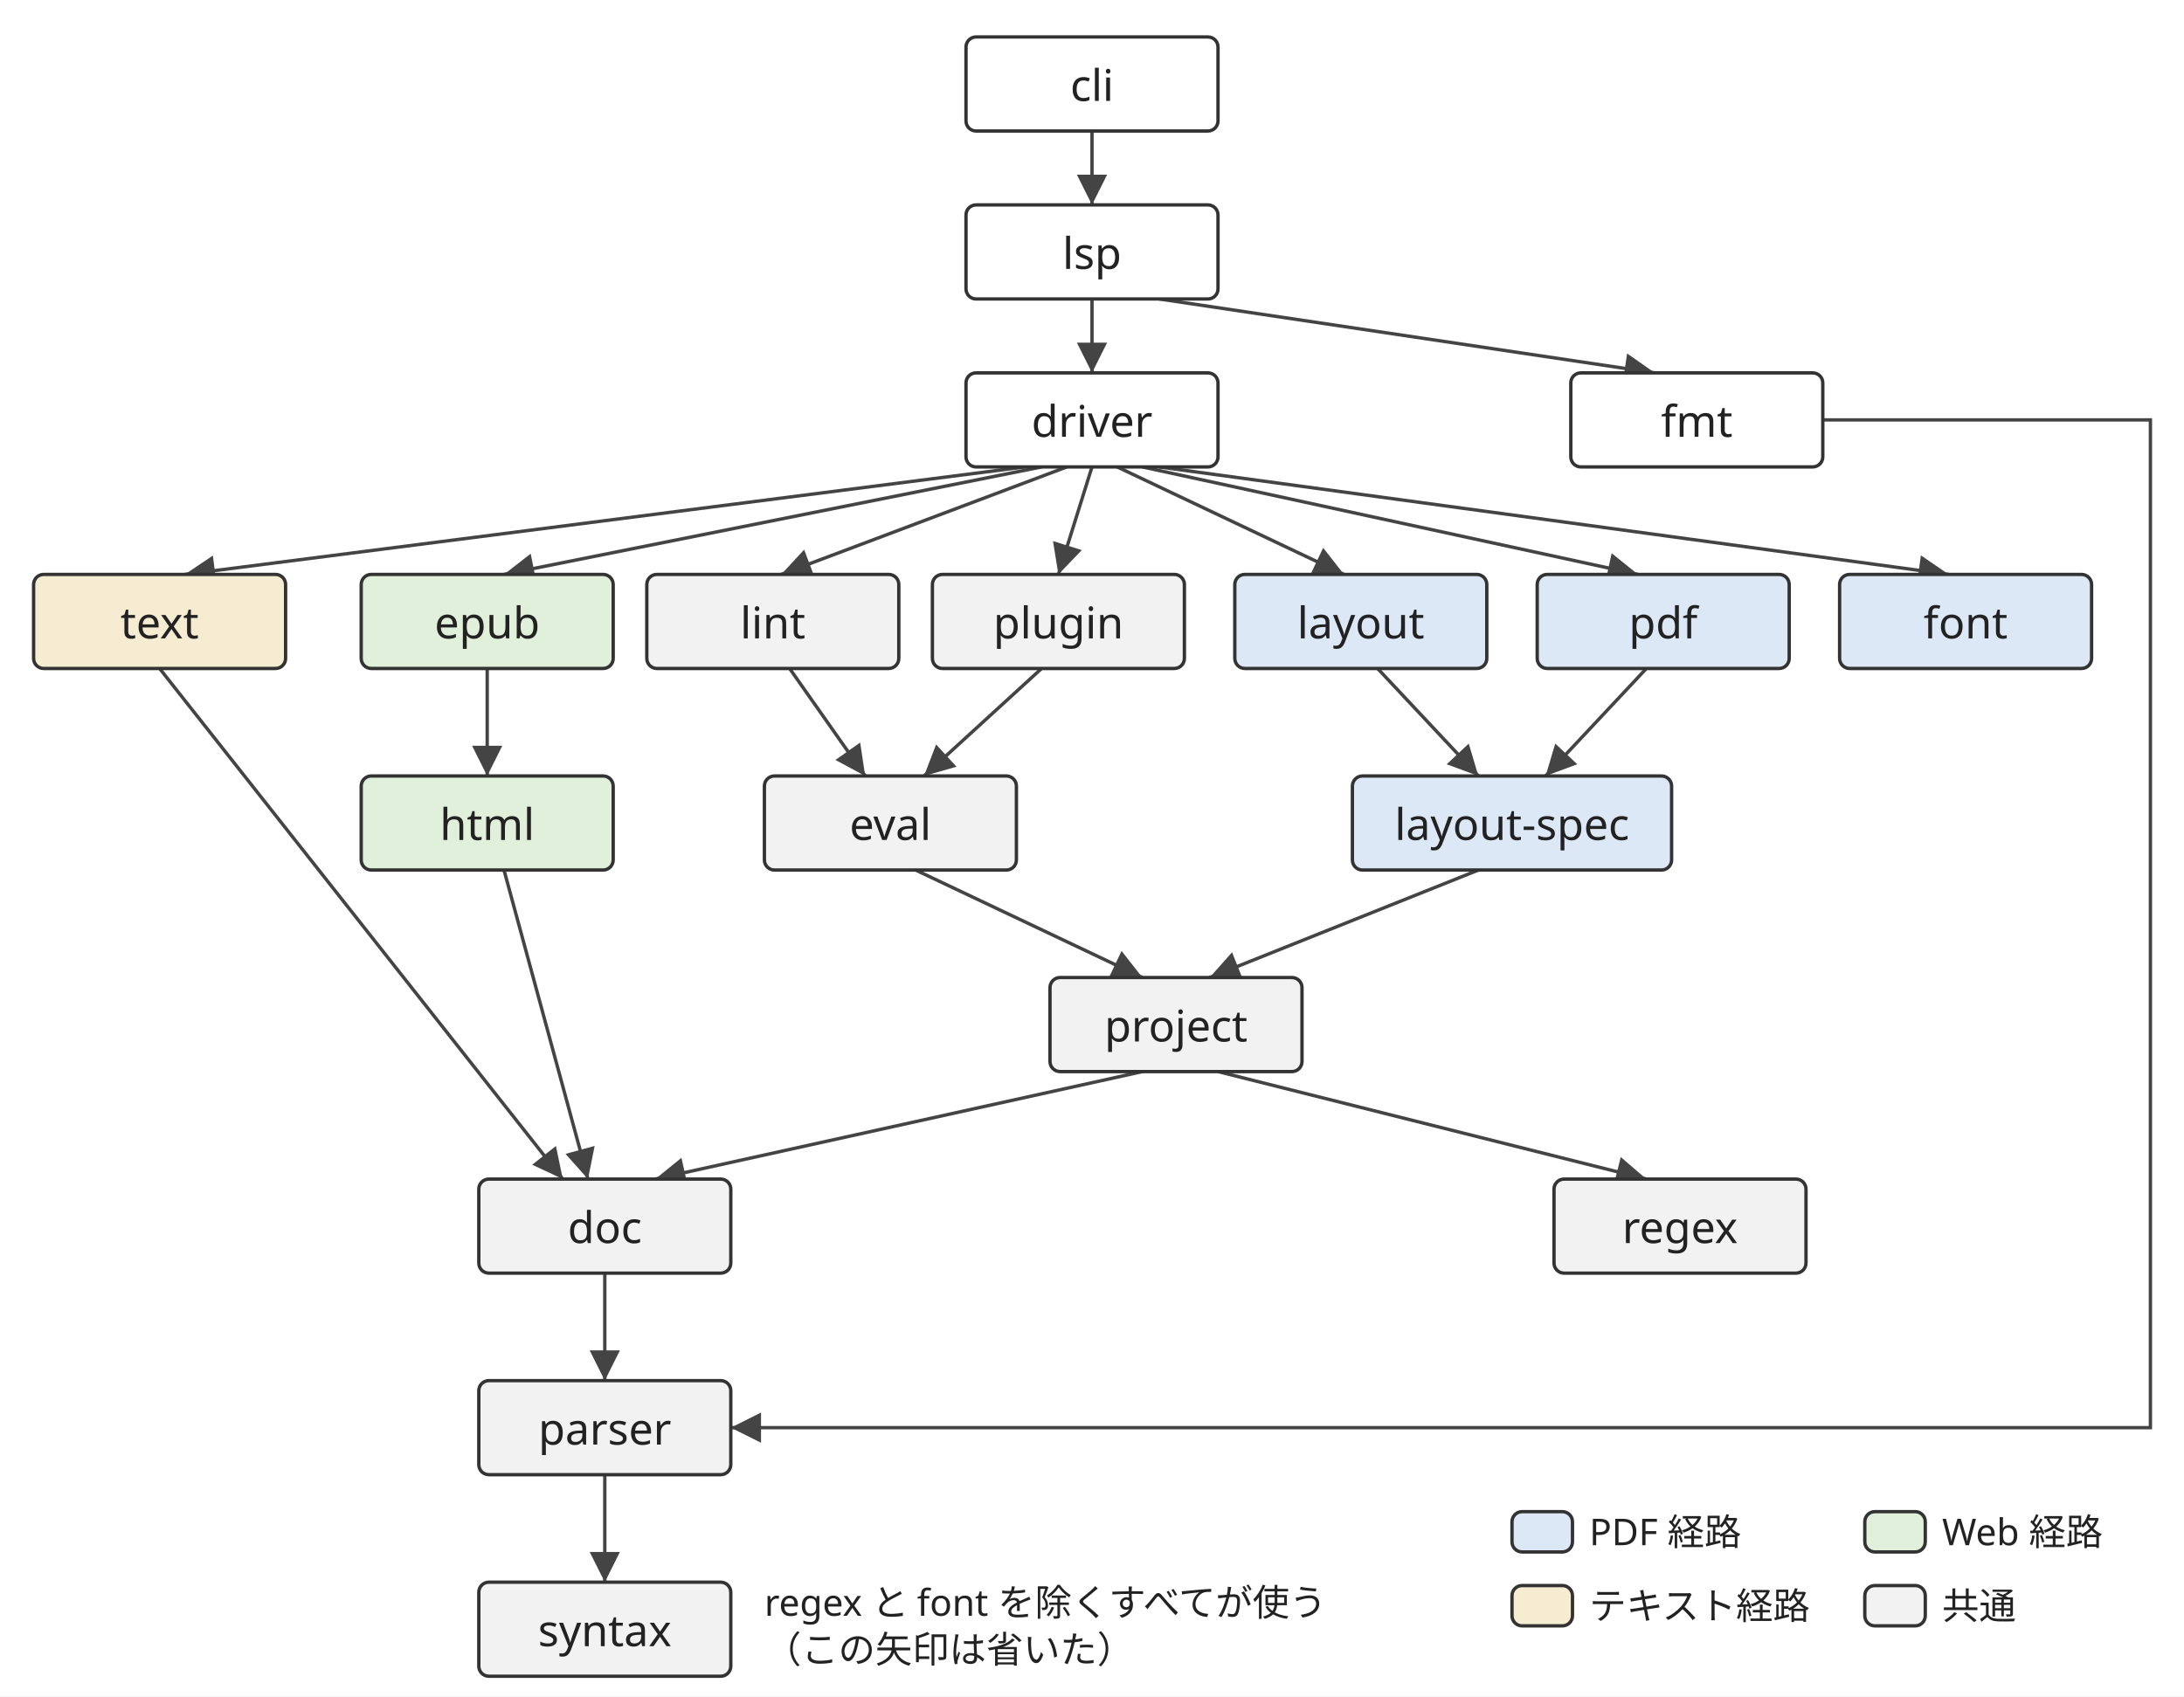
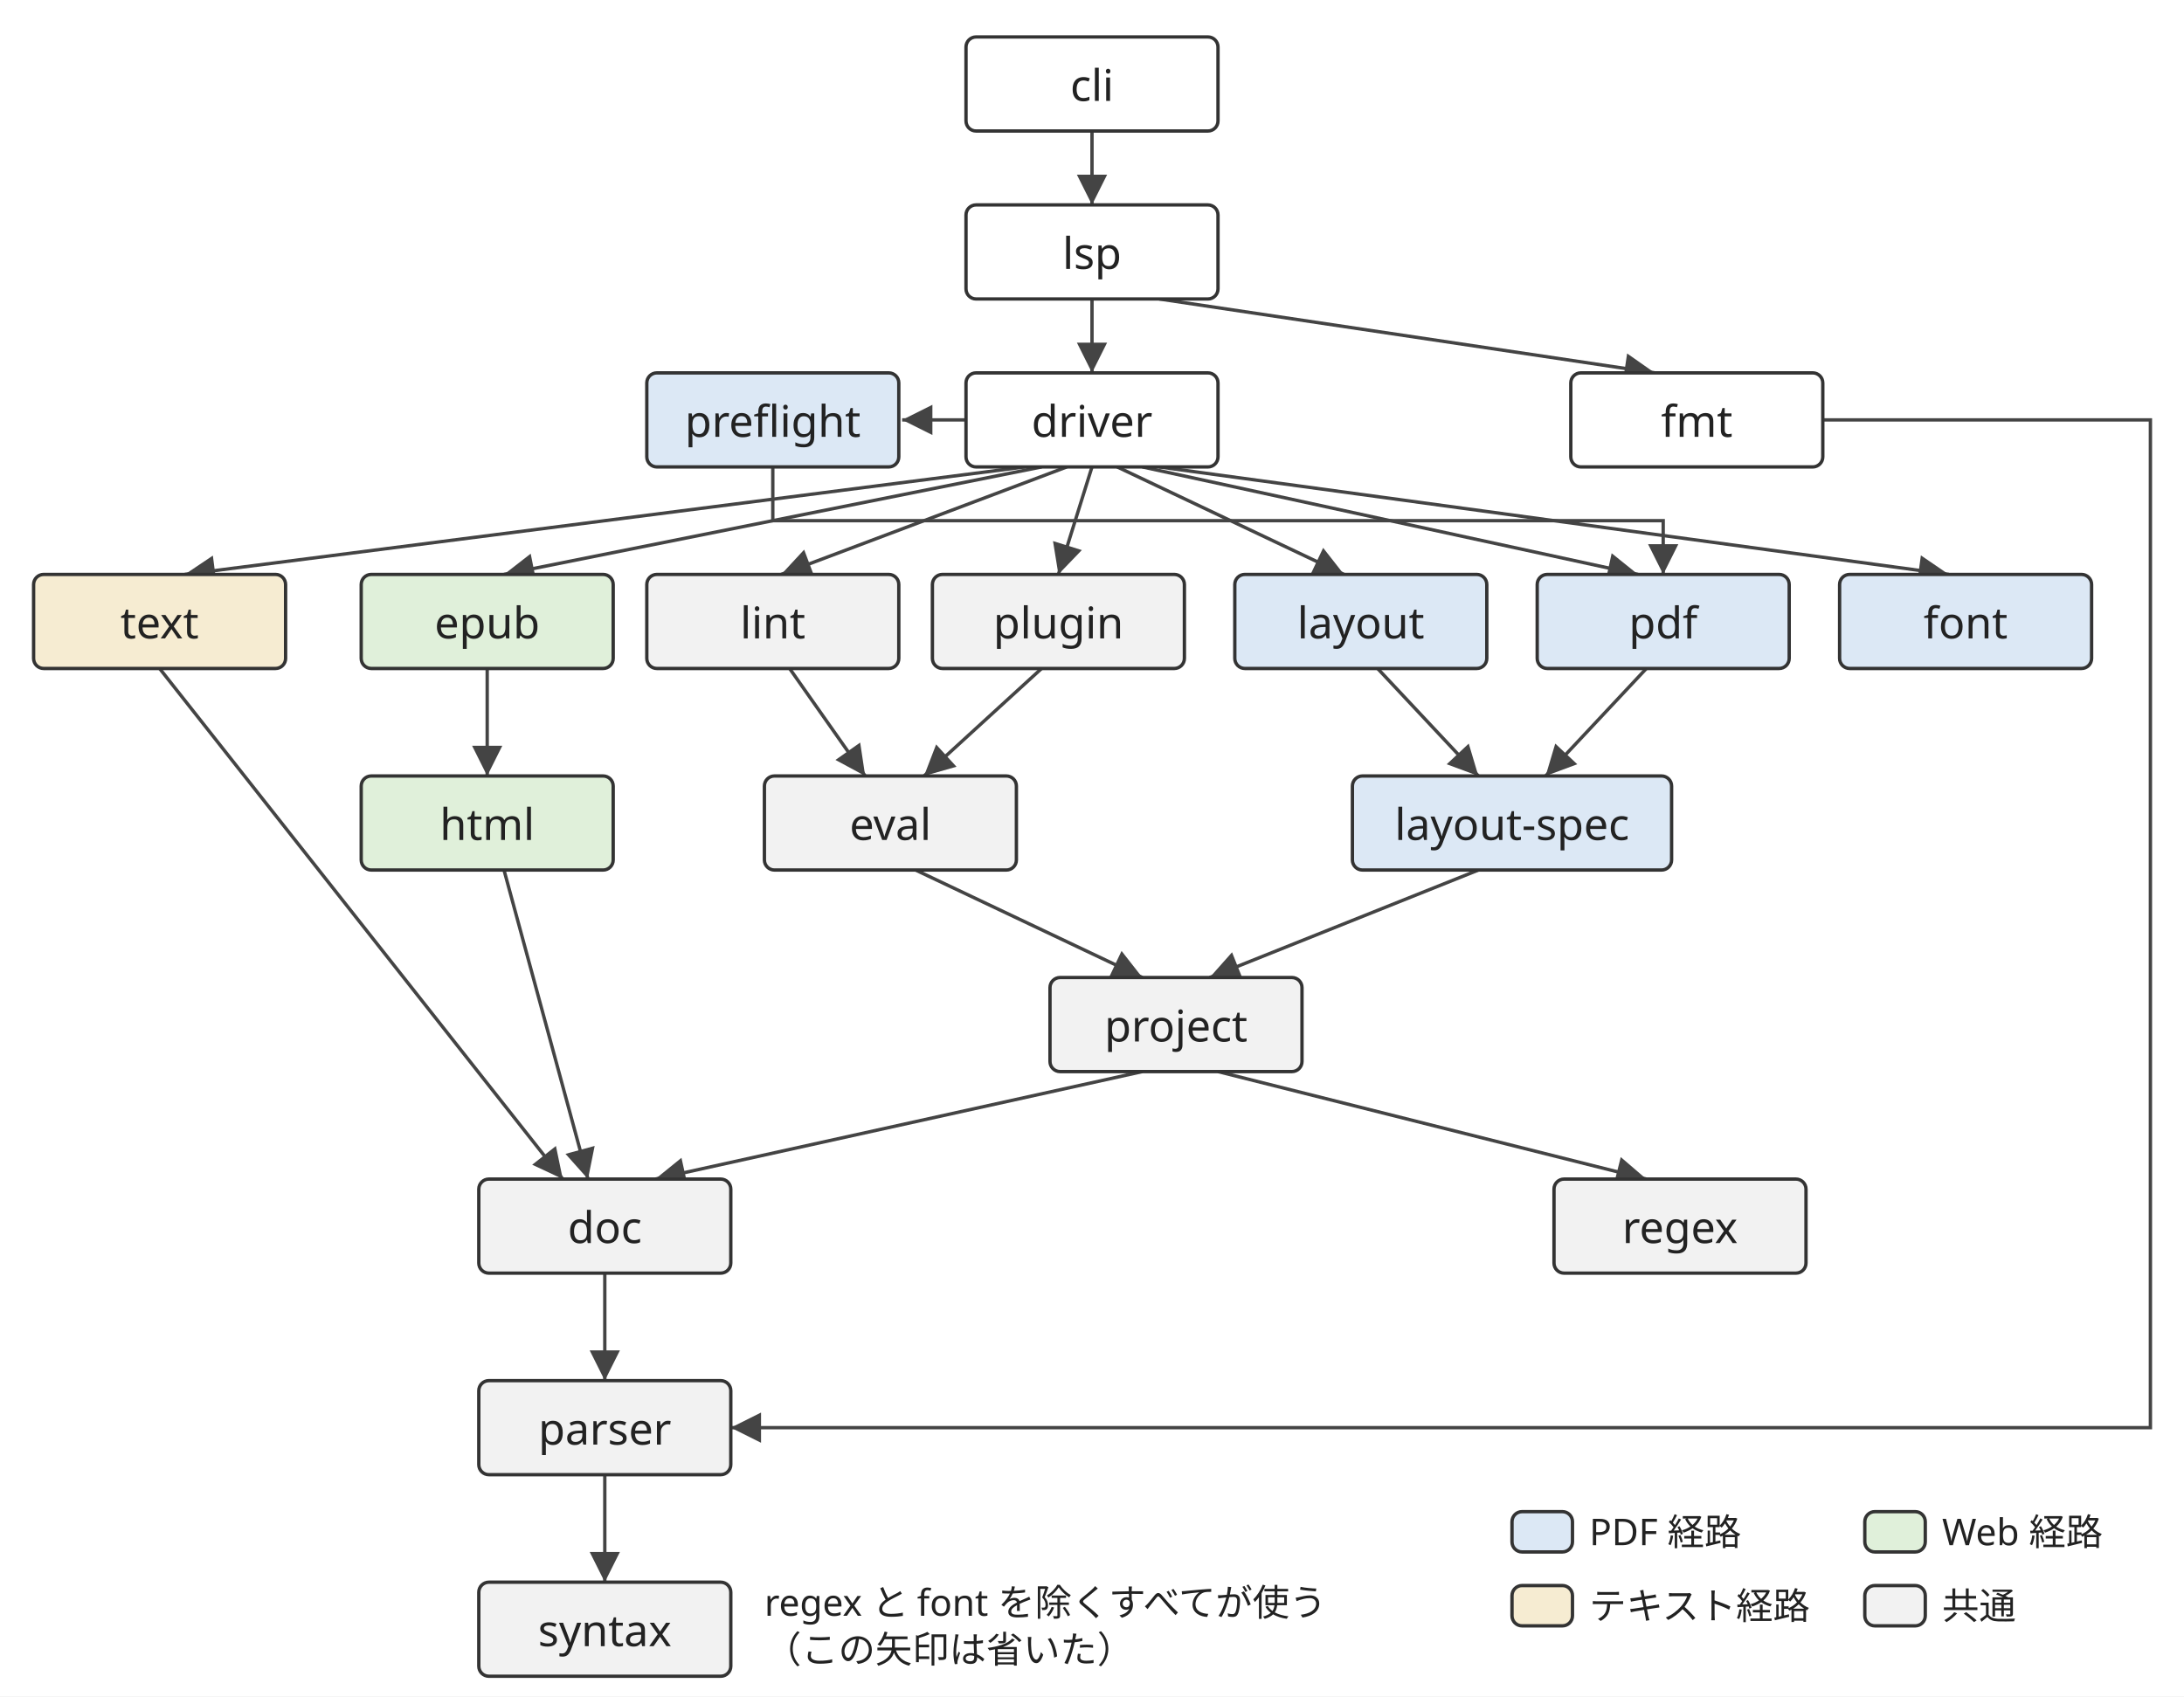
<svg xmlns="http://www.w3.org/2000/svg" width="1300" height="1010" viewBox="0 0 1300 1010">
  <style>
    @font-face { font-family: "Fig Sans"; src: url("../../fonts/NotoSansJP-Regular.otf"); }
    @font-face { font-family: "Fig Sans"; font-weight: bold; src: url("../../fonts/NotoSansJP-Bold.otf"); }
    text { font-family: "Fig Sans", sans-serif; font-size: 26px; fill: #222; }
    .name { text-anchor: middle; dominant-baseline: central; }
    .note { font-size: 22px; }
    rect.box { stroke: #333; stroke-width: 2; rx: 6; }
    .core { fill: #f2f2f2; }
    .pdf { fill: #dce8f5; }
    .web { fill: #e0f0da; }
    .txt { fill: #f6ecd2; }
    .tool { fill: #ffffff; }
    line, path.edge { stroke: #444; stroke-width: 2; fill: none; marker-end: url(#arrow); }
  </style>
  <defs>
    <marker id="arrow" viewBox="0 0 10 10" refX="10" refY="5" markerWidth="9" markerHeight="9" orient="auto-start-reverse">
      <path d="M0,0 L10,5 L0,10 z" fill="#444" />
    </marker>
  </defs>
  <rect width="1300" height="1010" fill="#fff" />
  <line x1="650" y1="78" x2="650" y2="122" />
  <line x1="650" y1="178" x2="650" y2="222" />
  <line x1="690" y1="178" x2="985" y2="222" />
  <line x1="610" y1="278" x2="110" y2="342" />
  <line x1="620" y1="278" x2="300" y2="342" />
  <line x1="635" y1="278" x2="465" y2="342" />
  <line x1="650" y1="278" x2="630" y2="342" />
  <line x1="665" y1="278" x2="800" y2="342" />
  <line x1="680" y1="278" x2="975" y2="342" />
  <line x1="690" y1="278" x2="1160" y2="342" />
  <line x1="290" y1="398" x2="290" y2="462" />
  <line x1="95" y1="398" x2="335" y2="702" />
  <line x1="300" y1="518" x2="350" y2="702" />
  <line x1="470" y1="398" x2="515" y2="462" />
  <line x1="620" y1="398" x2="550" y2="462" />
  <line x1="820" y1="398" x2="880" y2="462" />
  <line x1="980" y1="398" x2="920" y2="462" />
  <line x1="545" y1="518" x2="680" y2="582" />
  <line x1="880" y1="518" x2="720" y2="582" />
  <line x1="680" y1="638" x2="390" y2="702" />
  <line x1="725" y1="638" x2="980" y2="702" />
  <line x1="360" y1="758" x2="360" y2="822" />
  <line x1="360" y1="878" x2="360" y2="942" />
  <path class="edge" d="M1085,250 H1280 V850 H435" />
+   <line x1="575" y1="250" x2="537" y2="250" />
+   <path class="edge" d="M460,278 V310 H990 V342" />
  <rect class="box tool" x="575" y="22" width="150" height="56" />
  <text class="name" x="650" y="50">cli</text>
  <rect class="box tool" x="575" y="122" width="150" height="56" />
  <text class="name" x="650" y="150">lsp</text>
  <rect class="box tool" x="575" y="222" width="150" height="56" />
  <text class="name" x="650" y="250">driver</text>
  <rect class="box tool" x="935" y="222" width="150" height="56" />
  <text class="name" x="1010" y="250">fmt</text>
+   <rect class="box pdf" x="385" y="222" width="150" height="56" />
+   <text class="name" x="460" y="250">preflight</text>
  <rect class="box txt" x="20" y="342" width="150" height="56" />
  <text class="name" x="95" y="370">text</text>
  <rect class="box web" x="215" y="342" width="150" height="56" />
  <text class="name" x="290" y="370">epub</text>
  <rect class="box core" x="385" y="342" width="150" height="56" />
  <text class="name" x="460" y="370">lint</text>
  <rect class="box core" x="555" y="342" width="150" height="56" />
  <text class="name" x="630" y="370">plugin</text>
  <rect class="box pdf" x="735" y="342" width="150" height="56" />
  <text class="name" x="810" y="370">layout</text>
  <rect class="box pdf" x="915" y="342" width="150" height="56" />
  <text class="name" x="990" y="370">pdf</text>
  <rect class="box pdf" x="1095" y="342" width="150" height="56" />
  <text class="name" x="1170" y="370">font</text>
  <rect class="box web" x="215" y="462" width="150" height="56" />
  <text class="name" x="290" y="490">html</text>
  <rect class="box core" x="455" y="462" width="150" height="56" />
  <text class="name" x="530" y="490">eval</text>
  <rect class="box pdf" x="805" y="462" width="190" height="56" />
  <text class="name" x="900" y="490">layout-spec</text>
  <rect class="box core" x="625" y="582" width="150" height="56" />
  <text class="name" x="700" y="610">project</text>
  <rect class="box core" x="285" y="702" width="150" height="56" />
  <text class="name" x="360" y="730">doc</text>
  <rect class="box core" x="925" y="702" width="150" height="56" />
  <text class="name" x="1000" y="730">regex</text>
  <rect class="box core" x="285" y="822" width="150" height="56" />
  <text class="name" x="360" y="850">parser</text>
  <rect class="box core" x="285" y="942" width="150" height="56" />
  <text class="name" x="360" y="970">syntax</text>
  <text class="note" x="455" y="962">regex と font を除くすべてが使う</text>
  <text class="note" x="455" y="990">（この矢印は省いた）</text>
  <rect class="box pdf" x="900" y="900" width="36" height="24" />
  <text class="note" x="946" y="920">PDF 経路</text>
  <rect class="box web" x="1110" y="900" width="36" height="24" />
  <text class="note" x="1156" y="920">Web 経路</text>
  <rect class="box txt" x="900" y="944" width="36" height="24" />
  <text class="note" x="946" y="964">テキスト経路</text>
  <rect class="box core" x="1110" y="944" width="36" height="24" />
  <text class="note" x="1156" y="964">共通</text>
</svg>
